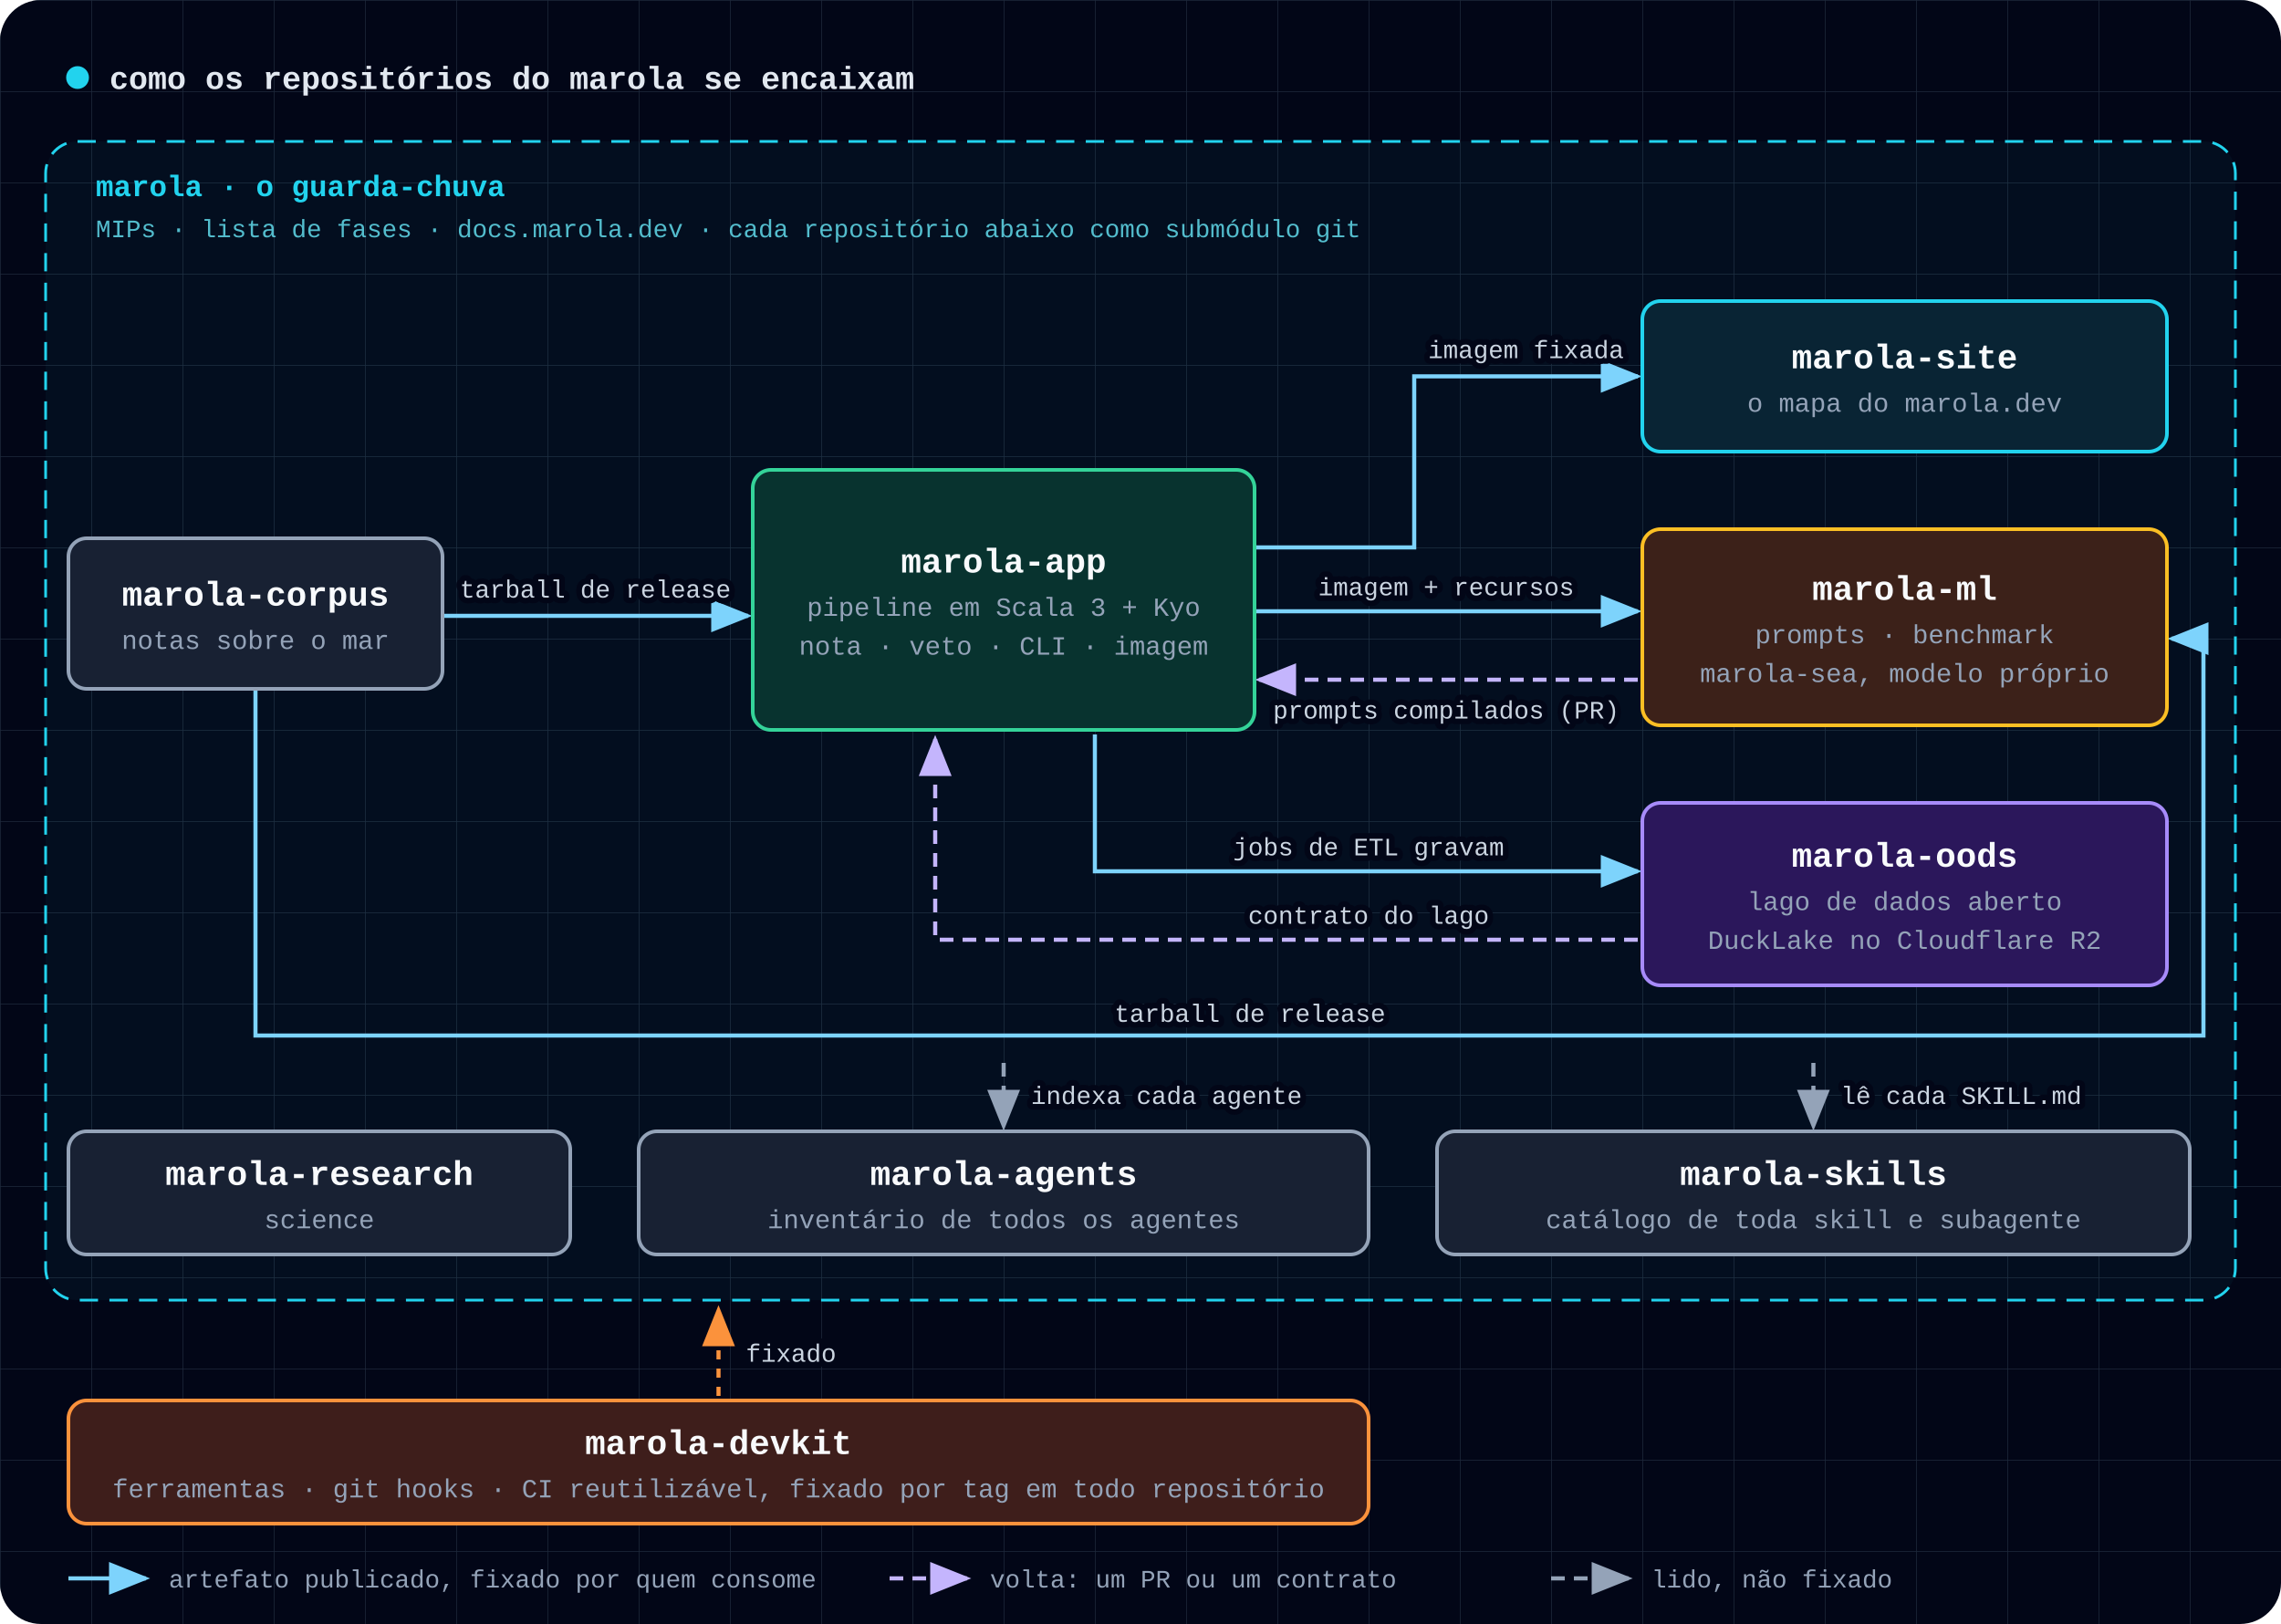
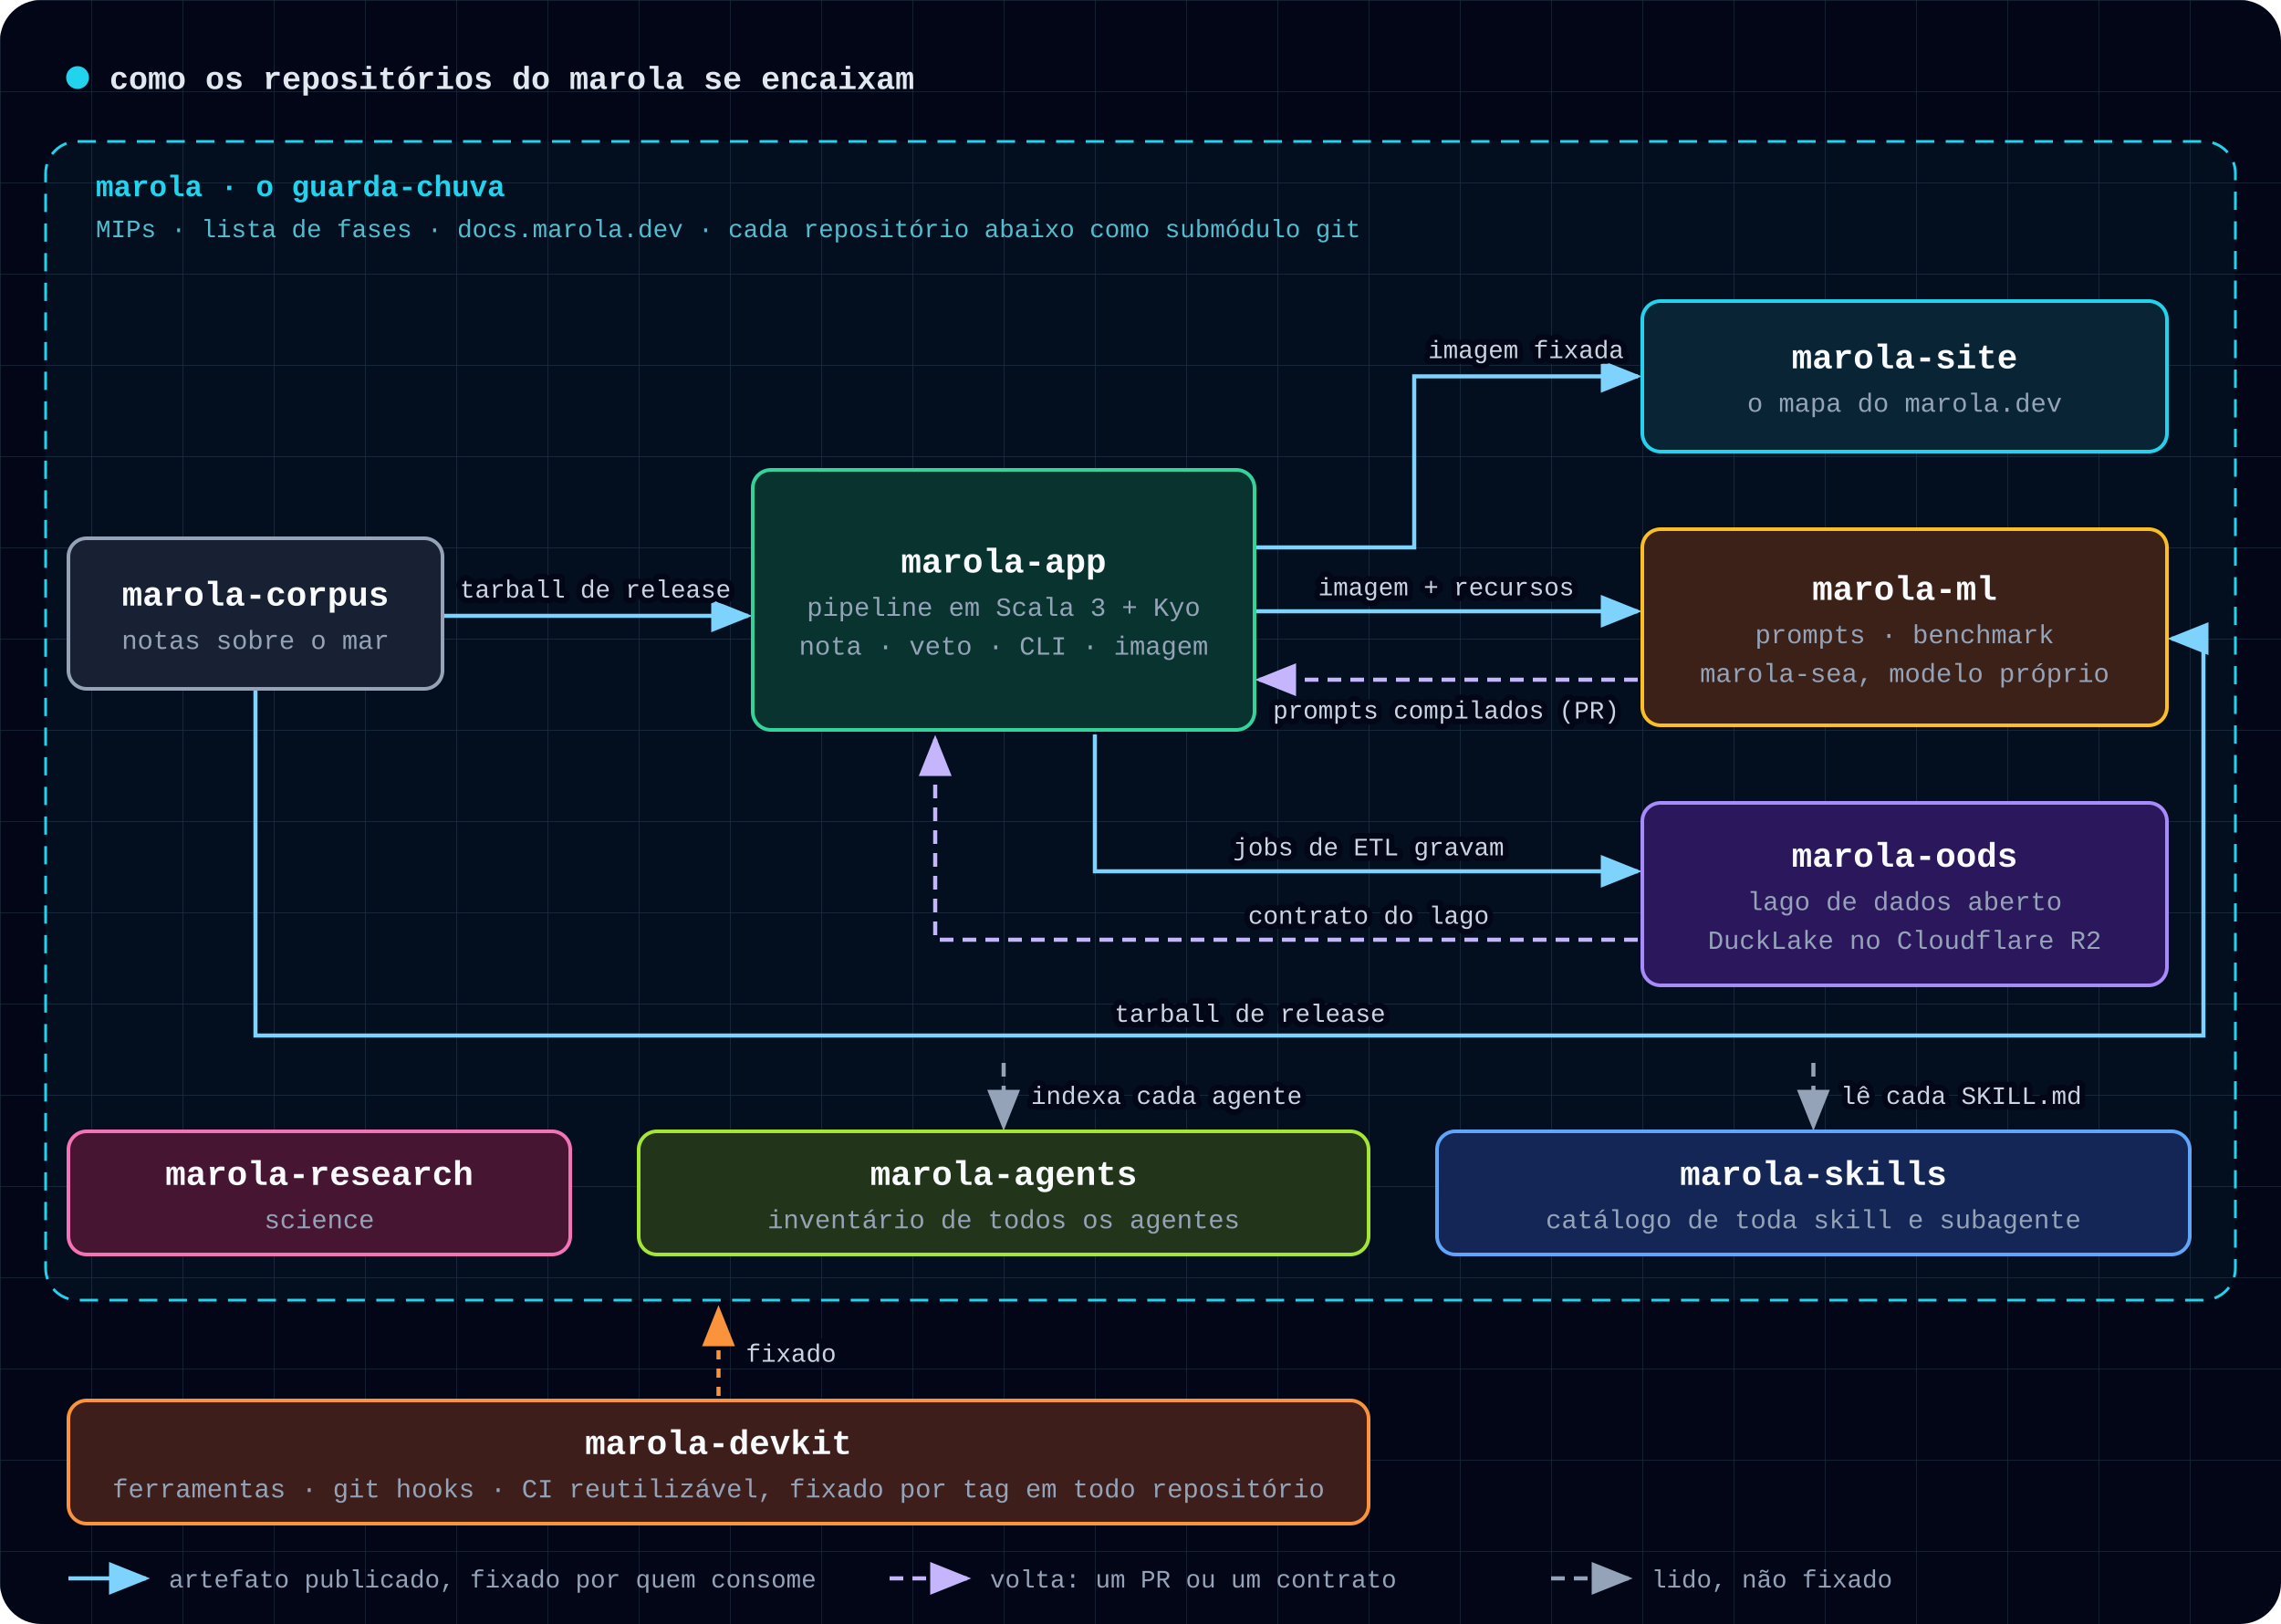
<svg xmlns="http://www.w3.org/2000/svg" viewBox="0 0 1000 712" width="1000" height="712" role="img">
  <style>
text{font-family:"JetBrains Mono",ui-monospace,SFMono-Regular,Menlo,Consolas,"Liberation Mono",monospace}
.name{fill:#f8fafc;font-size:15px;font-weight:700}
.sub{fill:#94a3b8;font-size:11.5px}
.edge{fill:#cbd5e1;font-size:11px;paint-order:stroke;stroke:#020617;stroke-width:5px;stroke-linejoin:round}
.title{fill:#e2e8f0;font-size:14px;font-weight:600}
.region{fill:#22d3ee;font-size:13px;font-weight:700}
.regionsub{fill:#67e8f9;font-size:11px;opacity:.8}
.leg{fill:#94a3b8;font-size:11px}
</style>
  <defs>
    <pattern id="grid" width="40" height="40" patternUnits="userSpaceOnUse">
      <path d="M 40 0 L 0 0 0 40" fill="none" stroke="#1e293b" stroke-width="0.6" />
    </pattern>
    <marker id="a" markerWidth="10" markerHeight="8" refX="9" refY="4" orient="auto">
      <polygon points="0 0,10 4,0 8" fill="#7dd3fc" />
    </marker>
    <marker id="b" markerWidth="10" markerHeight="8" refX="9" refY="4" orient="auto">
      <polygon points="0 0,10 4,0 8" fill="#c4b5fd" />
    </marker>
    <marker id="g" markerWidth="10" markerHeight="8" refX="9" refY="4" orient="auto">
      <polygon points="0 0,10 4,0 8" fill="#94a3b8" />
    </marker>
    <marker id="o" markerWidth="10" markerHeight="8" refX="9" refY="4" orient="auto">
      <polygon points="0 0,10 4,0 8" fill="#fb923c" />
    </marker>
  </defs>
  <rect width="1000" height="712" rx="18" fill="#020617" />
  <rect width="1000" height="712" rx="18" fill="url(#grid)" />
  <circle cx="34" cy="34" r="5" fill="#22d3ee" />
  <text x="48" y="39" class="title" text-anchor="start">como os repositórios do marola se encaixam</text>
  <rect x="20" y="62" width="960" height="508" rx="14" fill="rgba(34,211,238,0.04)" stroke="#22d3ee" stroke-width="1.2" stroke-dasharray="8,5" />
  <text x="42" y="86" class="region" text-anchor="start">marola · o guarda-chuva</text>
  <text x="42" y="104" class="regionsub" text-anchor="start">MIPs · lista de fases · docs.marola.dev · cada repositório abaixo como submódulo git</text>
  <path d="M 194 270 H 328" stroke="#7dd3fc" stroke-width="1.8" fill="none" marker-end="url(#a)" />
  <text x="261" y="262" class="edge" text-anchor="middle">tarball de release</text>
  <path d="M 112 302 V 454 H 966 V 280 H 952" stroke="#7dd3fc" stroke-width="1.8" fill="none" marker-end="url(#a)" />
  <text x="548" y="448" class="edge" text-anchor="middle">tarball de release</text>
  <path d="M 550 240 H 620 V 165 H 718" stroke="#7dd3fc" stroke-width="1.8" fill="none" marker-end="url(#a)" />
  <text x="669" y="157" class="edge" text-anchor="middle">imagem fixada</text>
  <path d="M 550 268 H 718" stroke="#7dd3fc" stroke-width="1.8" fill="none" marker-end="url(#a)" />
  <text x="634" y="261" class="edge" text-anchor="middle">imagem + recursos</text>
  <path d="M 718 298 H 552" stroke="#c4b5fd" stroke-width="1.8" fill="none" stroke-dasharray="6,4" marker-end="url(#b)" />
  <text x="634" y="315" class="edge" text-anchor="middle">prompts compilados (PR)</text>
  <path d="M 480 322 V 382 H 718" stroke="#7dd3fc" stroke-width="1.8" fill="none" marker-end="url(#a)" />
  <text x="600" y="375" class="edge" text-anchor="middle">jobs de ETL gravam</text>
  <path d="M 718 412 H 410 V 324" stroke="#c4b5fd" stroke-width="1.8" fill="none" stroke-dasharray="6,4" marker-end="url(#b)" />
  <text x="600" y="405" class="edge" text-anchor="middle">contrato do lago</text>
  <path d="M 315 612 V 574" stroke="#fb923c" stroke-width="1.8" fill="none" stroke-dasharray="4,4" marker-end="url(#o)" />
  <text x="327" y="597" class="edge" text-anchor="start">fixado</text>
  <path d="M 795 466 V 494" stroke="#94a3b8" stroke-width="1.8" fill="none" stroke-dasharray="6,4" marker-end="url(#g)" />
  <text x="807" y="484" class="edge" text-anchor="start">lê cada SKILL.md</text>
  <path d="M 440 466 V 494" stroke="#94a3b8" stroke-width="1.8" fill="none" stroke-dasharray="6,4" marker-end="url(#g)" />
  <text x="452" y="484" class="edge" text-anchor="start">indexa cada agente</text>
  <rect x="30" y="236" width="164" height="66" rx="8" fill="#0b1222" />
  <rect x="30" y="236" width="164" height="66" rx="8" fill="rgba(30,41,59,0.7)" stroke="#94a3b8" stroke-width="1.6" />
  <text x="112.0" y="265.5" class="name" text-anchor="middle">marola-corpus</text>
  <text x="112.0" y="284.5" class="sub" text-anchor="middle">notas sobre o mar</text>
  <rect x="330" y="206" width="220" height="114" rx="8" fill="#0b1222" />
  <rect x="330" y="206" width="220" height="114" rx="8" fill="rgba(6,78,59,0.55)" stroke="#34d399" stroke-width="1.6" />
  <text x="440.0" y="251.0" class="name" text-anchor="middle">marola-app</text>
  <text x="440.0" y="270.0" class="sub" text-anchor="middle">pipeline em Scala 3 + Kyo</text>
  <text x="440.0" y="287.0" class="sub" text-anchor="middle">nota · veto · CLI · imagem</text>
  <rect x="720" y="132" width="230" height="66" rx="8" fill="#0b1222" />
  <rect x="720" y="132" width="230" height="66" rx="8" fill="rgba(8,51,68,0.55)" stroke="#22d3ee" stroke-width="1.6" />
  <text x="835.0" y="161.5" class="name" text-anchor="middle">marola-site</text>
  <text x="835.0" y="180.5" class="sub" text-anchor="middle">o mapa do marola.dev</text>
  <rect x="720" y="232" width="230" height="86" rx="8" fill="#0b1222" />
  <rect x="720" y="232" width="230" height="86" rx="8" fill="rgba(120,53,15,0.45)" stroke="#fbbf24" stroke-width="1.6" />
  <text x="835.0" y="263.0" class="name" text-anchor="middle">marola-ml</text>
  <text x="835.0" y="282.0" class="sub" text-anchor="middle">prompts · benchmark</text>
  <text x="835.0" y="299.0" class="sub" text-anchor="middle">marola-sea, modelo próprio</text>
  <rect x="720" y="352" width="230" height="80" rx="8" fill="#0b1222" />
  <rect x="720" y="352" width="230" height="80" rx="8" fill="rgba(76,29,149,0.5)" stroke="#a78bfa" stroke-width="1.6" />
  <text x="835.0" y="380.0" class="name" text-anchor="middle">marola-oods</text>
  <text x="835.0" y="399.0" class="sub" text-anchor="middle">lago de dados aberto</text>
  <text x="835.0" y="416.0" class="sub" text-anchor="middle">DuckLake no Cloudflare R2</text>
  <rect x="30" y="614" width="570" height="54" rx="8" fill="#0b1222" />
  <rect x="30" y="614" width="570" height="54" rx="8" fill="rgba(124,45,18,0.45)" stroke="#fb923c" stroke-width="1.6" />
  <text x="315.0" y="637.5" class="name" text-anchor="middle">marola-devkit</text>
  <text x="315.0" y="656.5" class="sub" text-anchor="middle">ferramentas · git hooks · CI reutilizável, fixado por tag em todo repositório</text>
  <rect x="30" y="496" width="220" height="54" rx="8" fill="#0b1222" />
-   <rect x="30" y="496" width="220" height="54" rx="8" fill="rgba(30,41,59,0.7)" stroke="#94a3b8" stroke-width="1.6" />
+   <rect x="30" y="496" width="220" height="54" rx="8" fill="rgba(131,24,67,0.5)" stroke="#f472b6" stroke-width="1.6" />
  <text x="140.0" y="519.5" class="name" text-anchor="middle">marola-research</text>
  <text x="140.0" y="538.5" class="sub" text-anchor="middle">science</text>
  <rect x="280" y="496" width="320" height="54" rx="8" fill="#0b1222" />
-   <rect x="280" y="496" width="320" height="54" rx="8" fill="rgba(30,41,59,0.7)" stroke="#94a3b8" stroke-width="1.6" />
+   <rect x="280" y="496" width="320" height="54" rx="8" fill="rgba(54,83,20,0.55)" stroke="#a3e635" stroke-width="1.6" />
  <text x="440.0" y="519.5" class="name" text-anchor="middle">marola-agents</text>
  <text x="440.0" y="538.5" class="sub" text-anchor="middle">inventário de todos os agentes</text>
  <rect x="630" y="496" width="330" height="54" rx="8" fill="#0b1222" />
-   <rect x="630" y="496" width="330" height="54" rx="8" fill="rgba(30,41,59,0.7)" stroke="#94a3b8" stroke-width="1.6" />
+   <rect x="630" y="496" width="330" height="54" rx="8" fill="rgba(30,58,138,0.5)" stroke="#60a5fa" stroke-width="1.6" />
  <text x="795.0" y="519.5" class="name" text-anchor="middle">marola-skills</text>
  <text x="795.0" y="538.5" class="sub" text-anchor="middle">catálogo de toda skill e subagente</text>
  <path d="M 30 692 H 64" stroke="#7dd3fc" stroke-width="1.8" fill="none" marker-end="url(#a)" />
  <text x="74" y="696" class="leg" text-anchor="start">artefato publicado, fixado por quem consome</text>
  <path d="M 390 692 H 424" stroke="#c4b5fd" stroke-width="1.8" fill="none" stroke-dasharray="6,4" marker-end="url(#b)" />
  <text x="434" y="696" class="leg" text-anchor="start">volta: um PR ou um contrato</text>
  <path d="M 680 692 H 714" stroke="#94a3b8" stroke-width="1.8" fill="none" stroke-dasharray="6,4" marker-end="url(#g)" />
  <text x="724" y="696" class="leg" text-anchor="start">lido, não fixado</text>
</svg>
